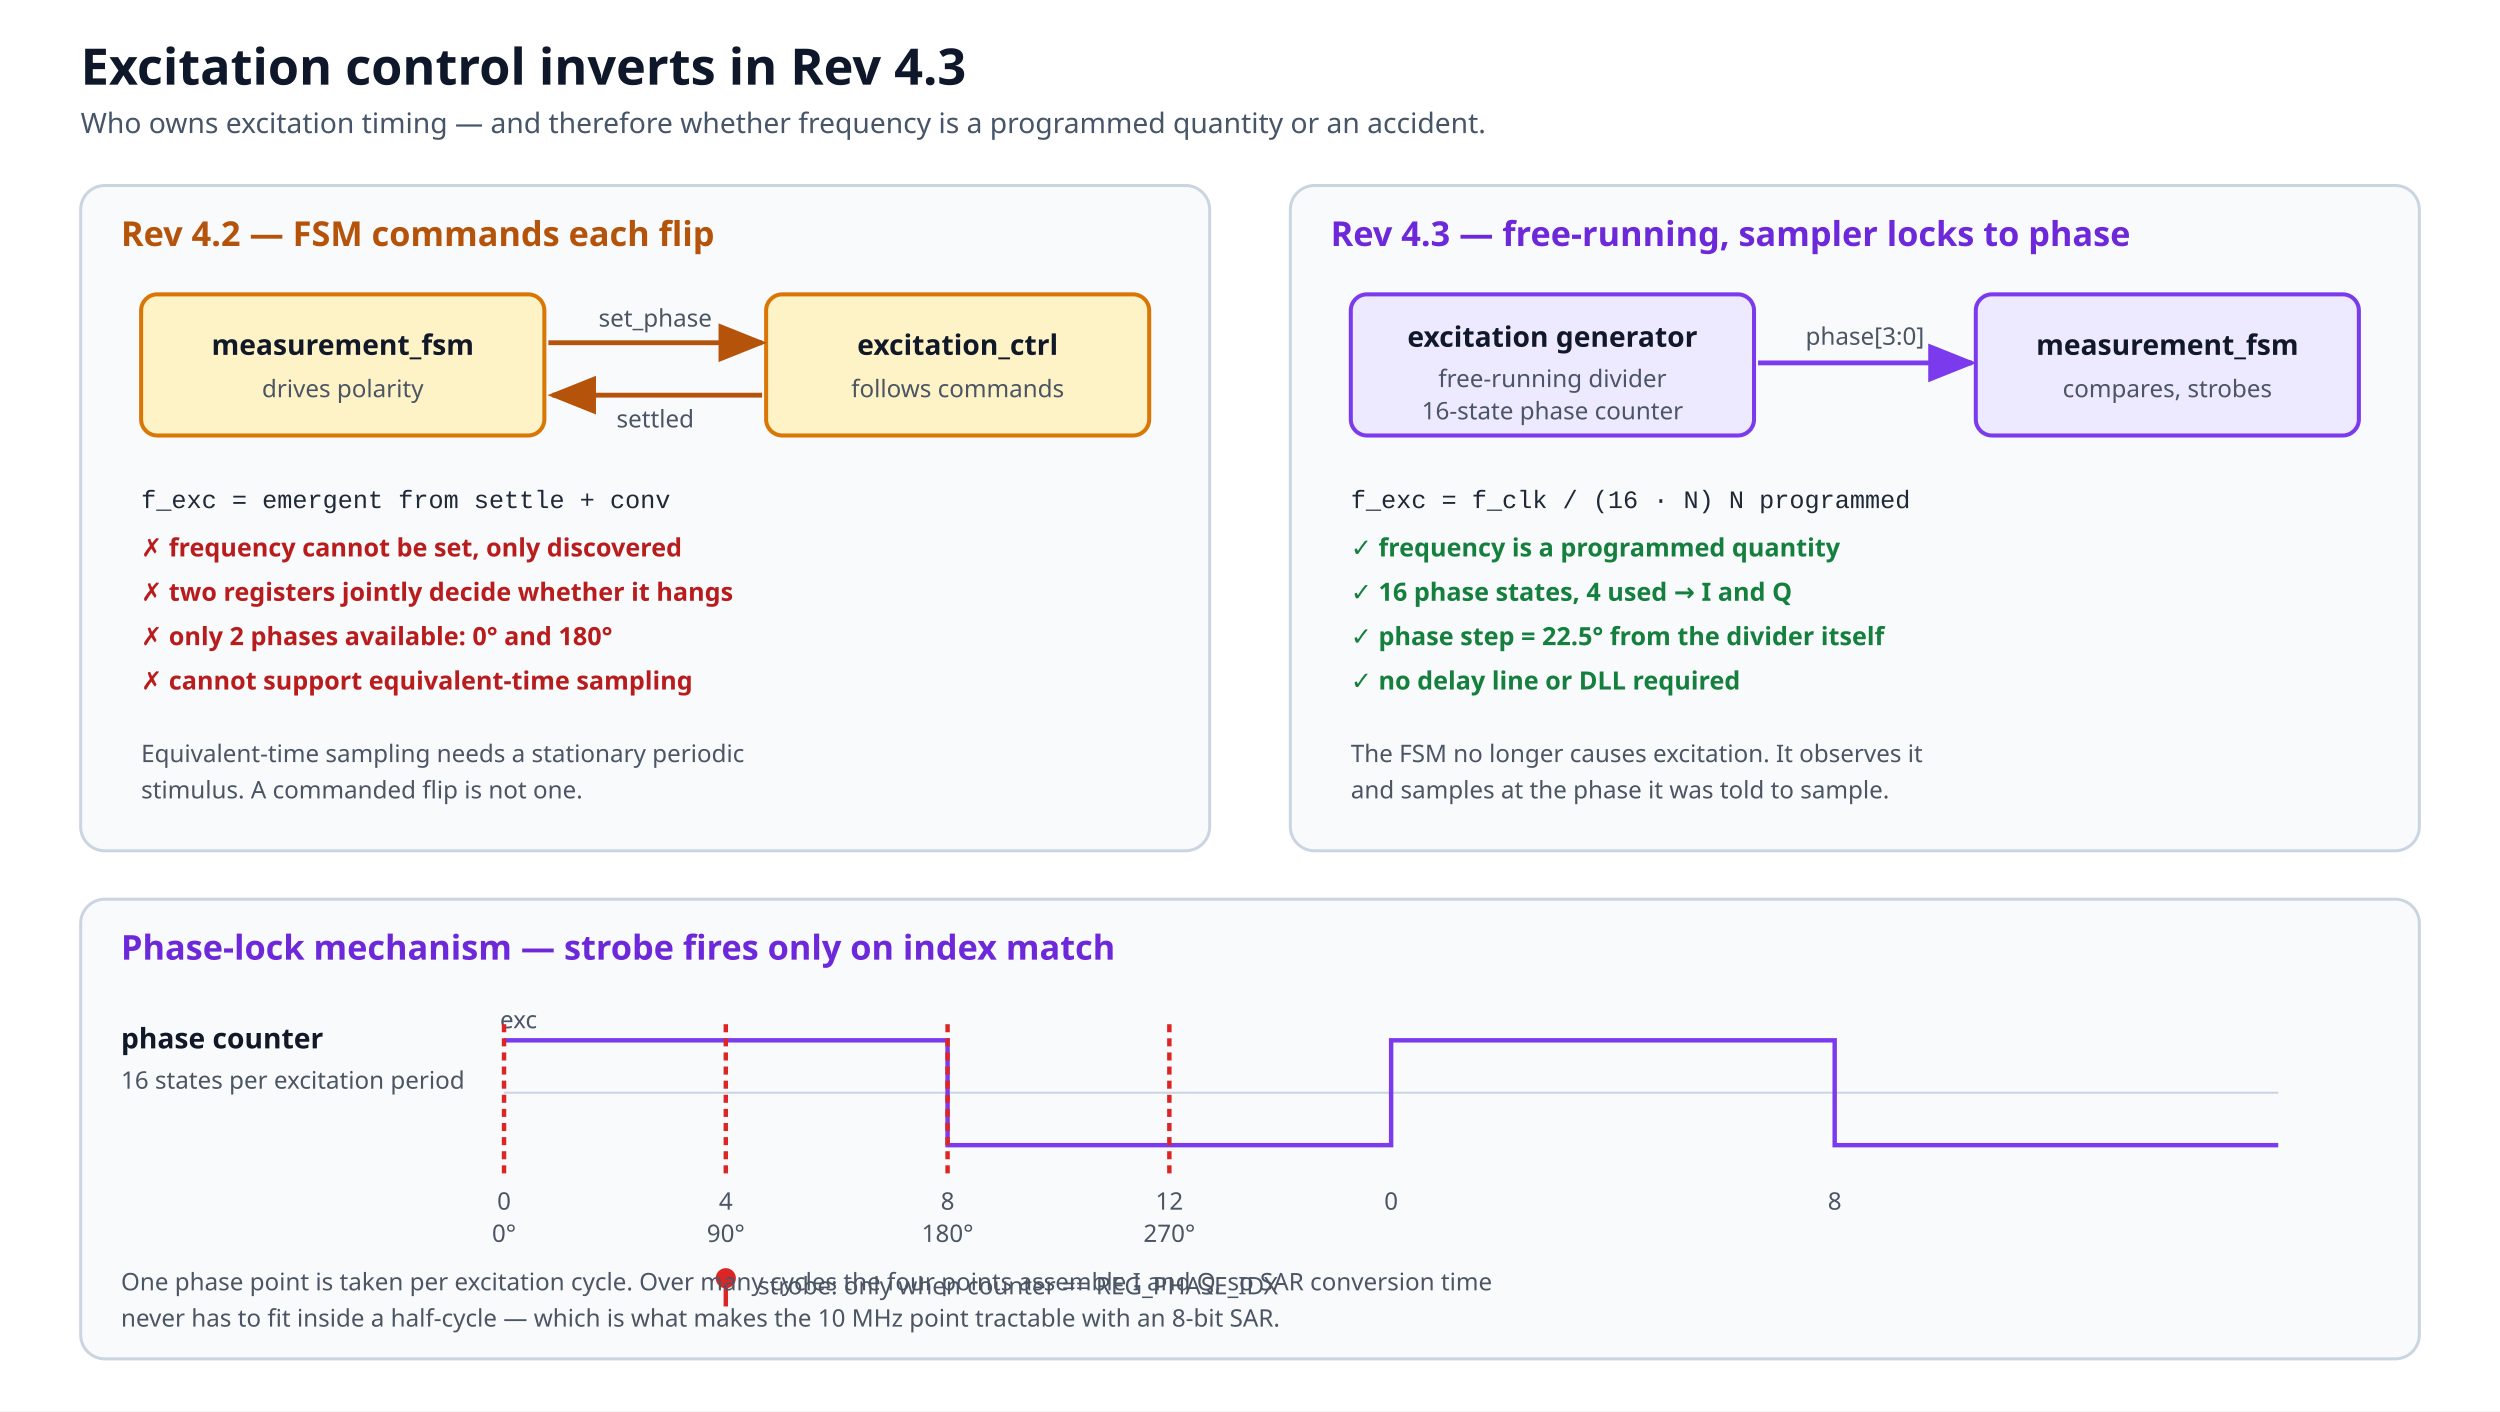
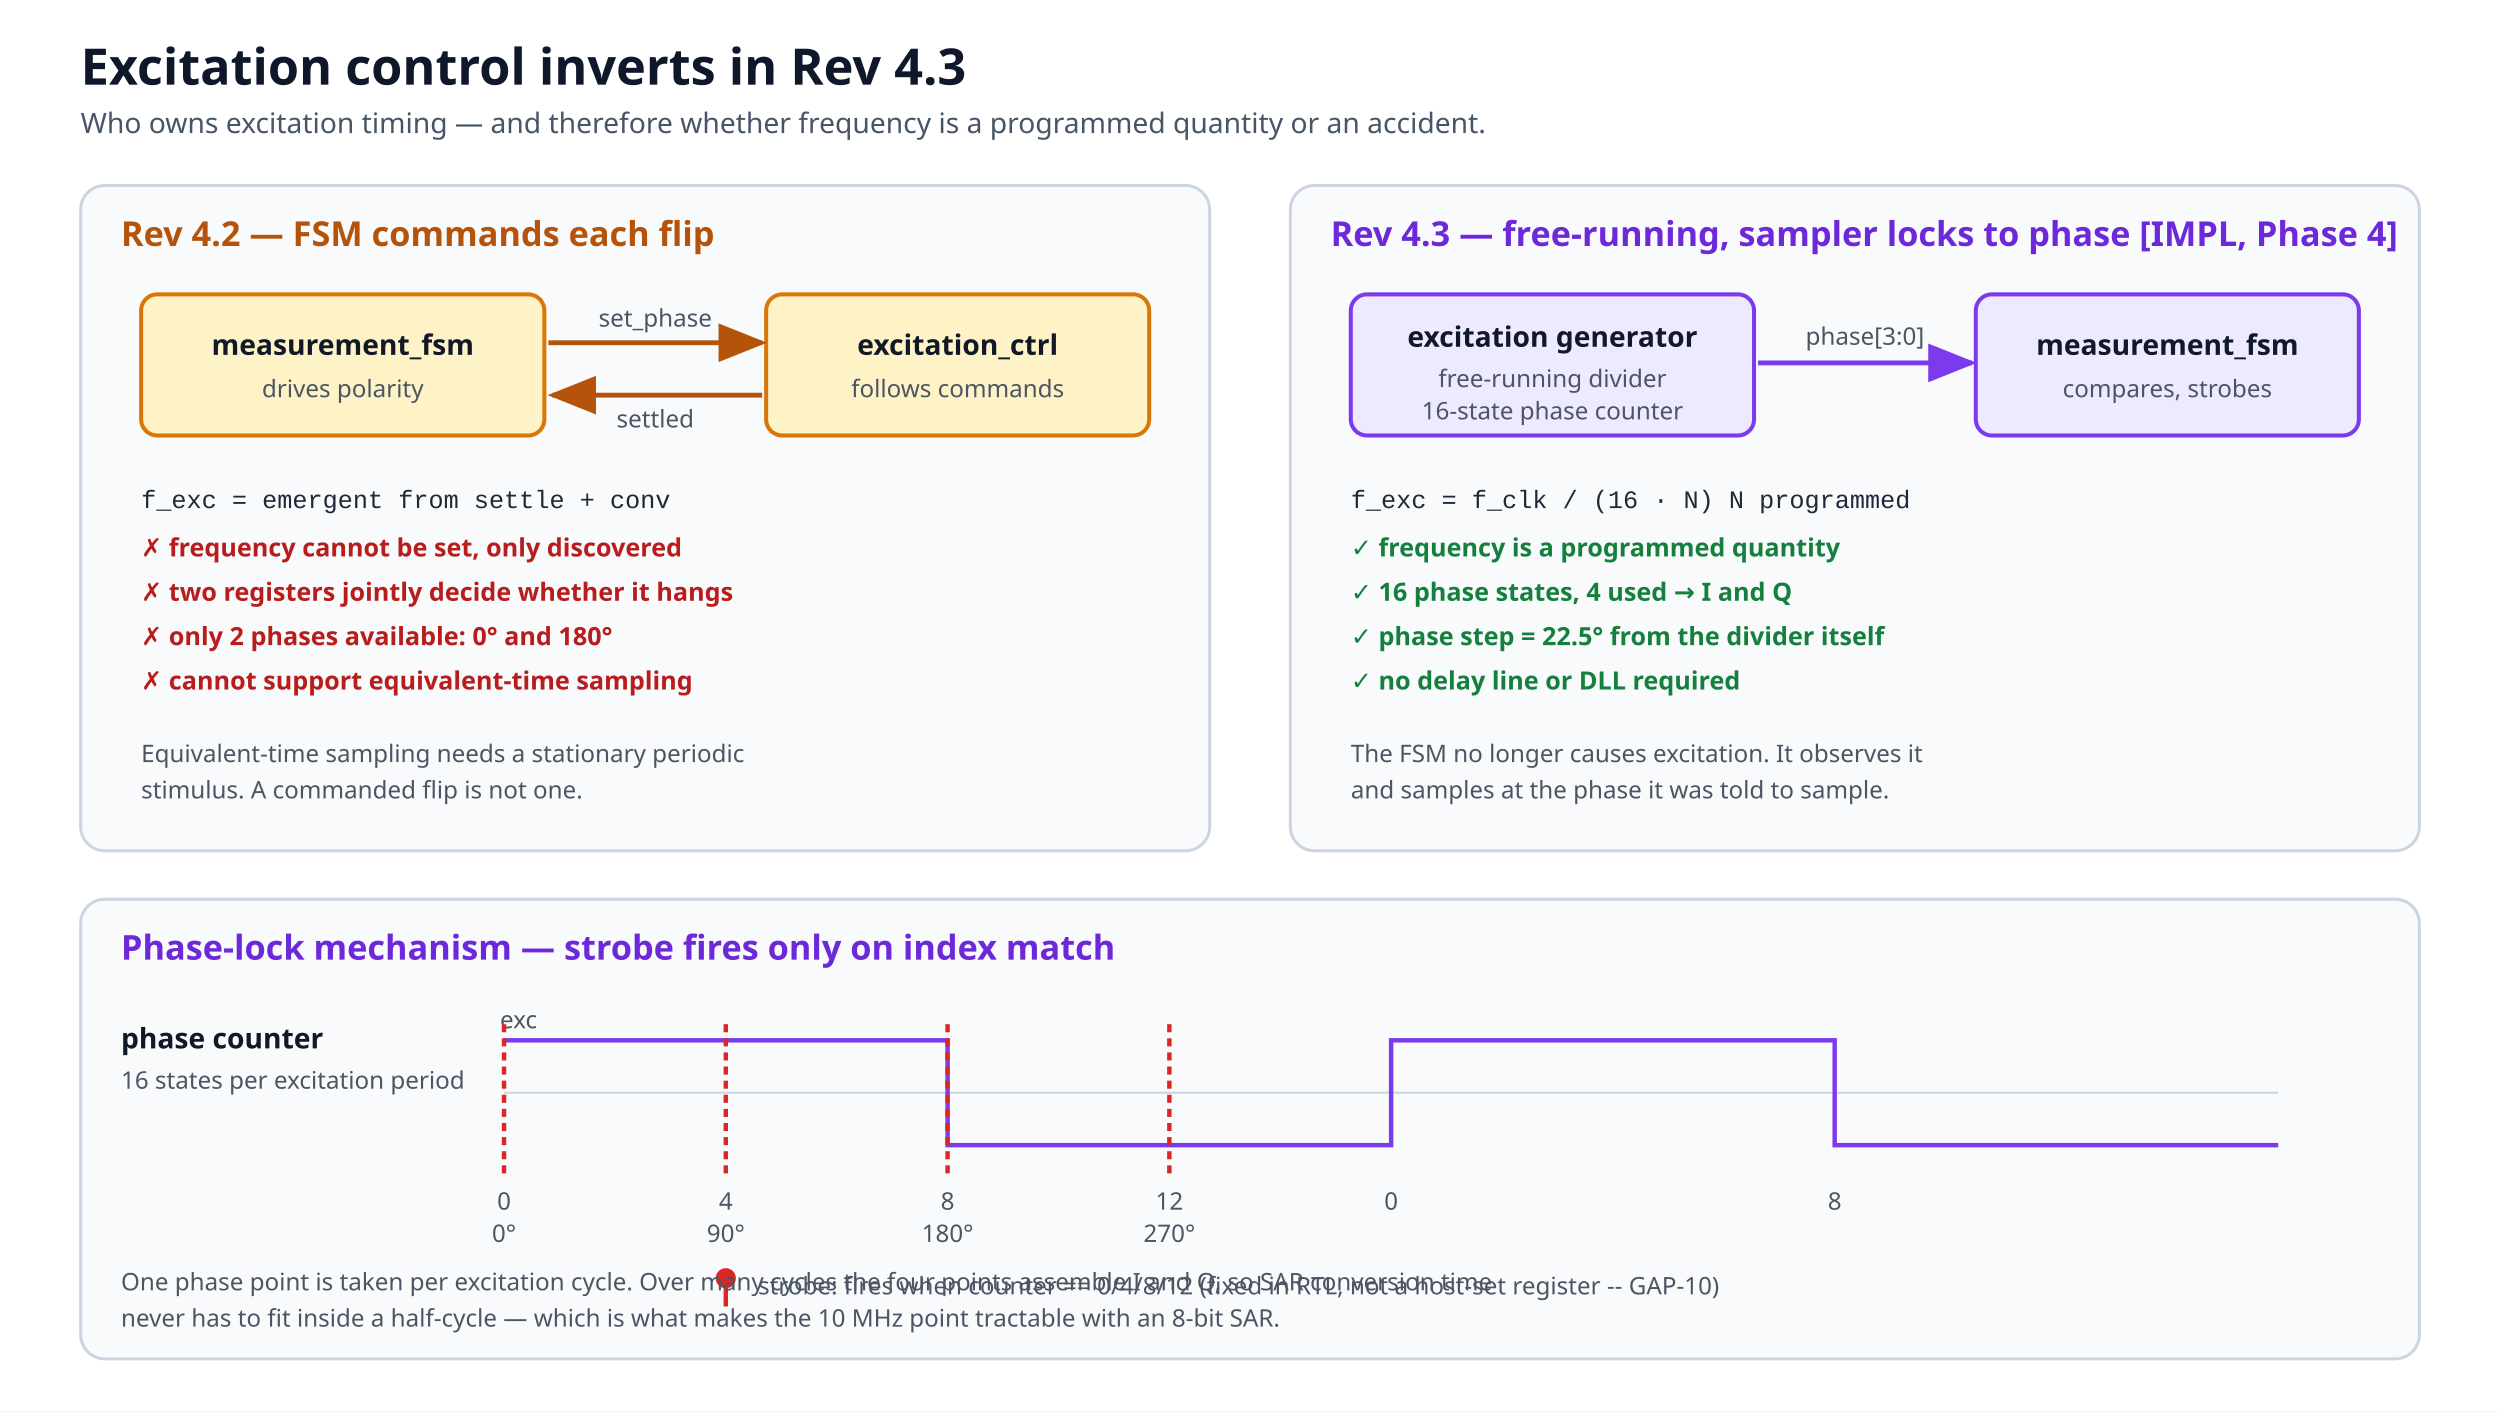
<svg xmlns="http://www.w3.org/2000/svg" width="1240" height="700" viewBox="0 0 1240 700" role="img" aria-labelledby="t d">
  <defs>
    <style>
      .title { font: 700 25px sans-serif; fill: #0f172a; }
      .sub   { font: 400 14px sans-serif; fill: #475569; }
      .hOld  { font: 700 17px sans-serif; fill: #b45309; }
      .hNew  { font: 700 17px sans-serif; fill: #6d28d9; }
      .lbl   { font: 700 14px sans-serif; fill: #111827; }
      .sml   { font: 400 12px sans-serif; fill: #4b5563; }
      .mono  { font: 400 12.5px ui-monospace, "Courier New", monospace; fill: #1f2937; }
      .bad   { font: 700 12.5px sans-serif; fill: #b91c1c; }
      .good  { font: 700 12.5px sans-serif; fill: #15803d; }
      .boxOld{ fill: #fef3c7; stroke: #d97706; stroke-width: 2; }
      .boxNew{ fill: #ede9fe; stroke: #7c3aed; stroke-width: 2; }
      .panel { fill: #f8fafc; stroke: #cbd5e1; stroke-width: 1.5; }
      .aOld  { stroke: #b45309; stroke-width: 2.4; fill: none; marker-end: url(#ao); }
      .aNew  { stroke: #7c3aed; stroke-width: 2.4; fill: none; marker-end: url(#an); }
      .wave  { stroke: #7c3aed; stroke-width: 2.2; fill: none; }
      .tick  { stroke: #cbd5e1; stroke-width: 1; }
      .strobe{ stroke: #dc2626; stroke-width: 2.2; fill: none; }
    </style>
    <marker id="ao" markerWidth="10" markerHeight="8" refX="9" refY="4" orient="auto">
      <path d="M0,0 L10,4 L0,8 z" fill="#b45309" />
    </marker>
    <marker id="an" markerWidth="10" markerHeight="8" refX="9" refY="4" orient="auto">
      <path d="M0,0 L10,4 L0,8 z" fill="#7c3aed" />
    </marker>
  </defs>
  <rect width="1240" height="700" fill="#ffffff" />
  <text x="40" y="42" class="title">Excitation control inverts in Rev 4.3</text>
  <text x="40" y="66" class="sub">Who owns excitation timing — and therefore whether frequency is a programmed quantity or an accident.</text>
  <rect x="40" y="92" width="560" height="330" rx="12" class="panel" />
  <text x="60" y="122" class="hOld">Rev 4.2 — FSM commands each flip</text>
  <rect x="70" y="146" width="200" height="70" rx="8" class="boxOld" />
  <text x="170" y="176" class="lbl" text-anchor="middle">measurement_fsm</text>
  <text x="170" y="197" class="sml" text-anchor="middle">drives polarity</text>
  <rect x="380" y="146" width="190" height="70" rx="8" class="boxOld" />
  <text x="475" y="176" class="lbl" text-anchor="middle">excitation_ctrl</text>
  <text x="475" y="197" class="sml" text-anchor="middle">follows commands</text>
  <path d="M272,170 L378,170" class="aOld" />
  <text x="325" y="162" class="sml" text-anchor="middle">set_phase</text>
  <path d="M378,196 L274,196" class="aOld" />
  <text x="325" y="212" class="sml" text-anchor="middle">settled</text>
  <text x="70" y="252" class="mono">f_exc = emergent from settle + conv</text>
  <text x="70" y="276" class="bad">✗ frequency cannot be set, only discovered</text>
  <text x="70" y="298" class="bad">✗ two registers jointly decide whether it hangs</text>
  <text x="70" y="320" class="bad">✗ only 2 phases available: 0° and 180°</text>
  <text x="70" y="342" class="bad">✗ cannot support equivalent-time sampling</text>
  <text x="70" y="378" class="sml">Equivalent-time sampling needs a stationary periodic</text>
  <text x="70" y="396" class="sml">stimulus. A commanded flip is not one.</text>
  <rect x="640" y="92" width="560" height="330" rx="12" class="panel" />
-   <text x="660" y="122" class="hNew">Rev 4.3 — free-running, sampler locks to phase</text>
+   <text x="660" y="122" class="hNew">Rev 4.3 — free-running, sampler locks to phase [IMPL, Phase 4]</text>
  <rect x="670" y="146" width="200" height="70" rx="8" class="boxNew" />
  <text x="770" y="172" class="lbl" text-anchor="middle">excitation generator</text>
  <text x="770" y="192" class="sml" text-anchor="middle">free-running divider</text>
  <text x="770" y="208" class="sml" text-anchor="middle">16-state phase counter</text>
  <rect x="980" y="146" width="190" height="70" rx="8" class="boxNew" />
  <text x="1075" y="176" class="lbl" text-anchor="middle">measurement_fsm</text>
  <text x="1075" y="197" class="sml" text-anchor="middle">compares, strobes</text>
  <path d="M872,180 L978,180" class="aNew" />
  <text x="925" y="171" class="sml" text-anchor="middle">phase[3:0]</text>
  <text x="670" y="252" class="mono">f_exc = f_clk / (16 · N)   N programmed</text>
  <text x="670" y="276" class="good">✓ frequency is a programmed quantity</text>
  <text x="670" y="298" class="good">✓ 16 phase states, 4 used → I and Q</text>
  <text x="670" y="320" class="good">✓ phase step = 22.5° from the divider itself</text>
  <text x="670" y="342" class="good">✓ no delay line or DLL required</text>
  <text x="670" y="378" class="sml">The FSM no longer causes excitation. It observes it</text>
  <text x="670" y="396" class="sml">and samples at the phase it was told to sample.</text>
  <rect x="40" y="446" width="1160" height="228" rx="12" class="panel" />
  <text x="60" y="476" class="hNew">Phase-lock mechanism — strobe fires only on index match</text>
  <text x="60" y="520" class="lbl">phase counter</text>
  <text x="60" y="540" class="sml">16 states per excitation period</text>
  <g transform="translate(250,496)">
    <line x1="0" y1="46" x2="880" y2="46" class="tick" />
    <path d="M0,20 L220,20 L220,72 L440,72 L440,20 L660,20 L660,72 L880,72" class="wave" />
    <text x="-2" y="14" class="sml">exc</text>
    <line x1="0" y1="12" x2="0" y2="86" class="strobe" stroke-dasharray="4 3" />
    <text x="0" y="104" class="sml" text-anchor="middle">0</text>
    <text x="0" y="120" class="sml" text-anchor="middle">0°</text>
    <line x1="110" y1="12" x2="110" y2="86" class="strobe" stroke-dasharray="4 3" />
    <text x="110" y="104" class="sml" text-anchor="middle">4</text>
    <text x="110" y="120" class="sml" text-anchor="middle">90°</text>
    <line x1="220" y1="12" x2="220" y2="86" class="strobe" stroke-dasharray="4 3" />
    <text x="220" y="104" class="sml" text-anchor="middle">8</text>
    <text x="220" y="120" class="sml" text-anchor="middle">180°</text>
    <line x1="330" y1="12" x2="330" y2="86" class="strobe" stroke-dasharray="4 3" />
    <text x="330" y="104" class="sml" text-anchor="middle">12</text>
    <text x="330" y="120" class="sml" text-anchor="middle">270°</text>
    <text x="440" y="104" class="sml" text-anchor="middle">0</text>
    <text x="660" y="104" class="sml" text-anchor="middle">8</text>
    <path d="M110,138 L110,152" class="strobe" />
    <circle cx="110" cy="138" r="5" fill="#dc2626" />
-     <text x="126" y="146" class="sml">strobe: only when counter == REG_PHASE_IDX</text>
+     <text x="126" y="146" class="sml">strobe: fires when counter == 0/4/8/12 (fixed in RTL, not a host-set register -- GAP-10)</text>
  </g>
  <text x="60" y="640" class="sml">One phase point is taken per excitation cycle. Over many cycles the four points assemble I and Q, so SAR conversion time</text>
  <text x="60" y="658" class="sml">never has to fit inside a half-cycle — which is what makes the 10 MHz point tractable with an 8-bit SAR.</text>
</svg>
